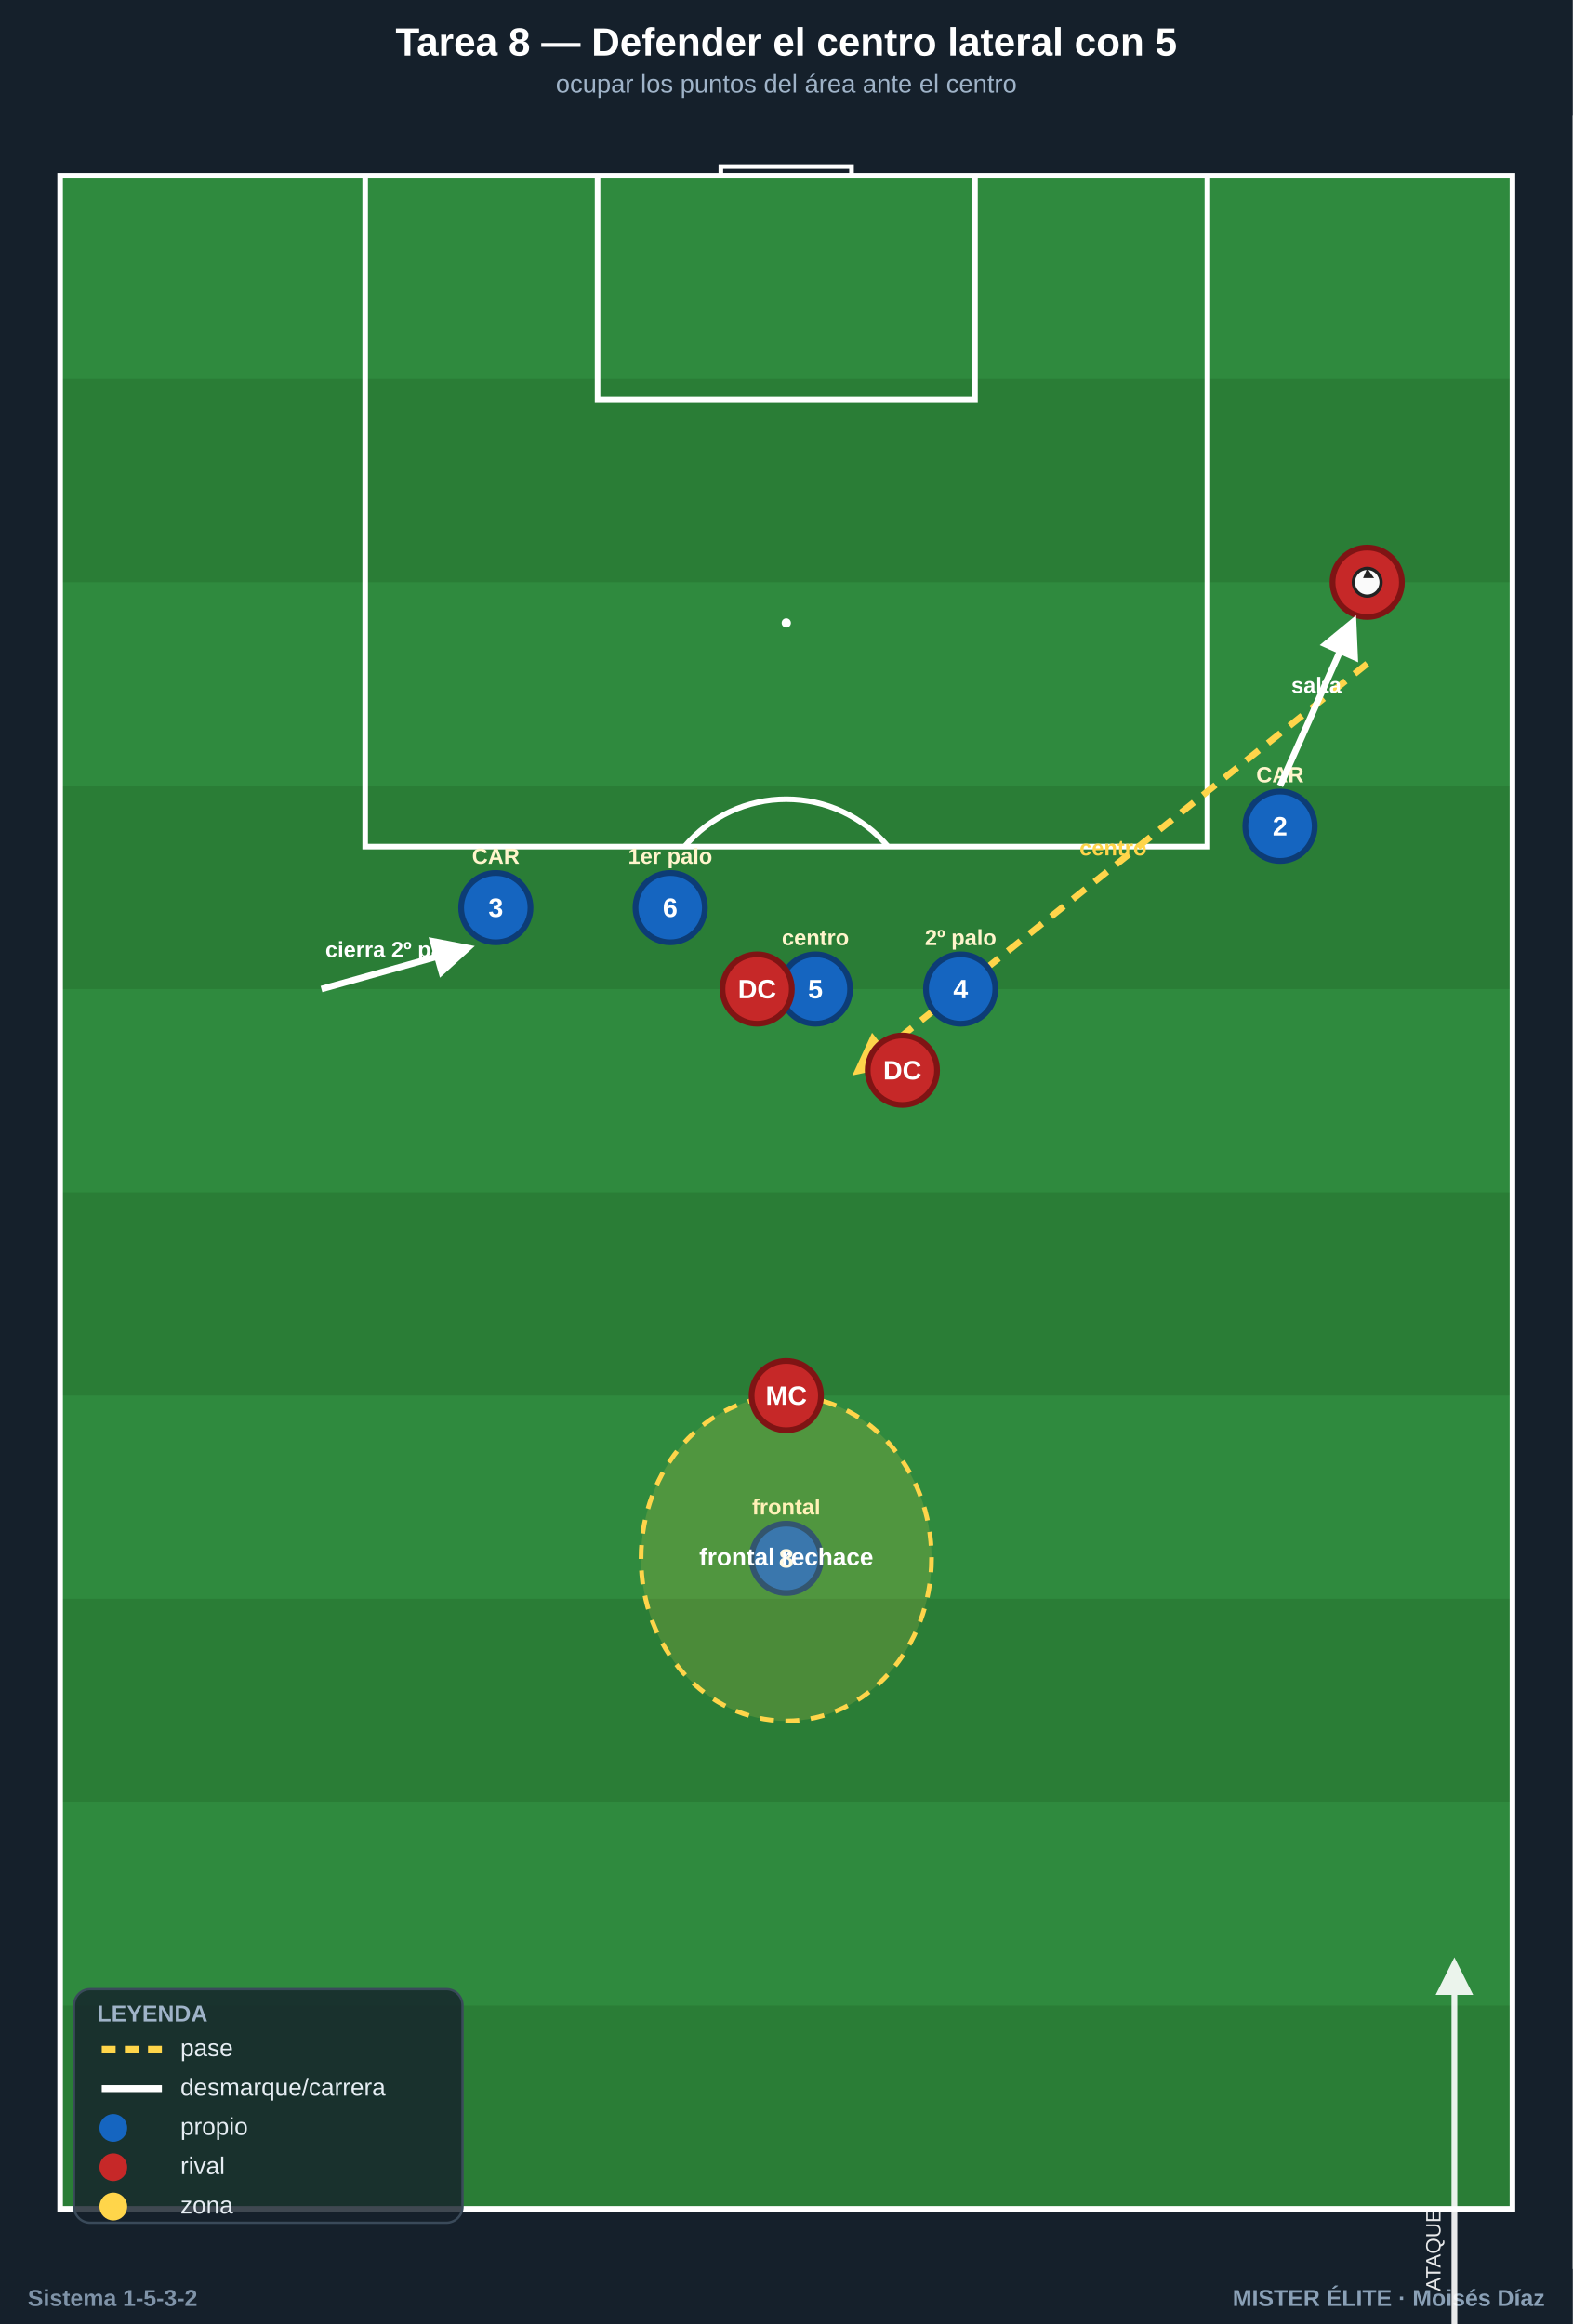
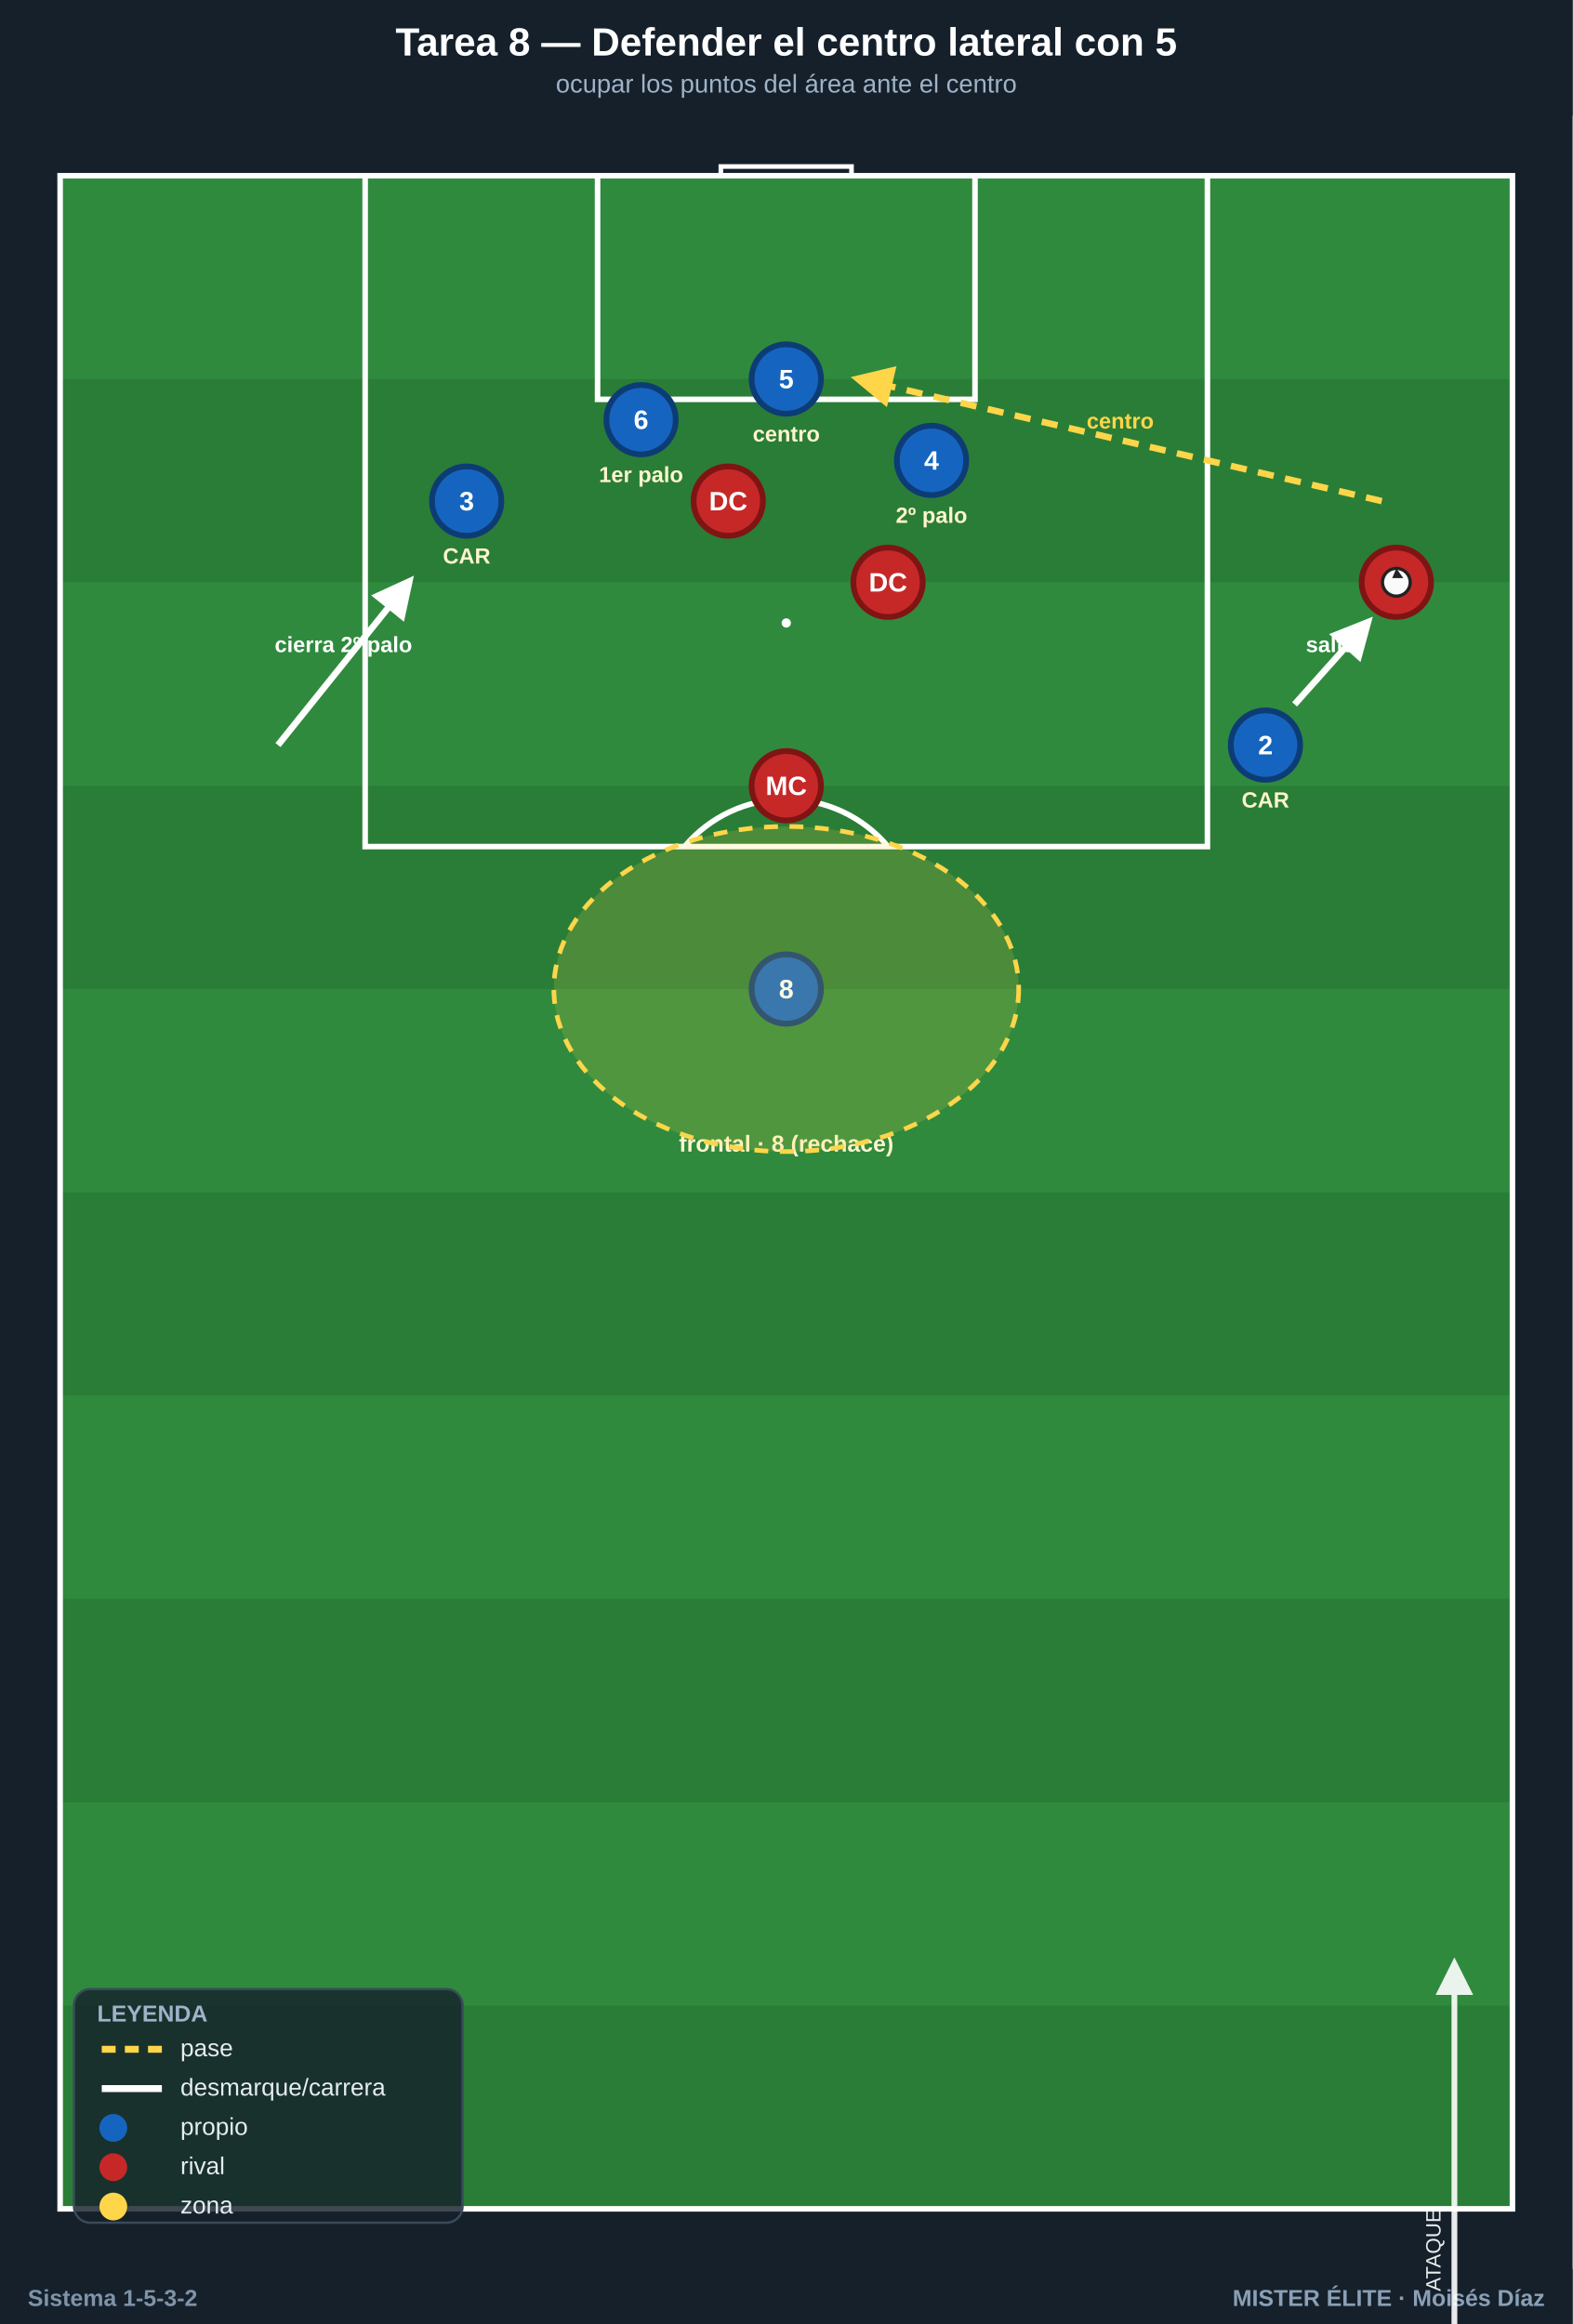
<svg xmlns="http://www.w3.org/2000/svg" viewBox="0 0 680 1005" width="680" height="1005" font-family="Segoe UI,Arial,sans-serif">
  <defs>
    <linearGradient id="sky" x1="0" y1="0" x2="0" y2="1">
      <stop offset="0" stop-color="#2f8a3e" />
      <stop offset="1" stop-color="#2b8139" />
    </linearGradient>
    <marker id="ah_pass" viewBox="0 0 10 10" refX="8" refY="5" markerWidth="6.5" markerHeight="6.5" orient="auto-start-reverse">
      <path d="M0,0 L10,5 L0,10 z" fill="#ffd54a" />
    </marker>
    <marker id="ah_run" viewBox="0 0 10 10" refX="8" refY="5" markerWidth="6.5" markerHeight="6.5" orient="auto-start-reverse">
      <path d="M0,0 L10,5 L0,10 z" fill="#ffffff" />
    </marker>
    <marker id="ah_drive" viewBox="0 0 10 10" refX="8" refY="5" markerWidth="6.5" markerHeight="6.5" orient="auto-start-reverse">
      <path d="M0,0 L10,5 L0,10 z" fill="#7ee0ff" />
    </marker>
    <marker id="ah_white" viewBox="0 0 10 10" refX="8" refY="5" markerWidth="6.5" markerHeight="6.5" orient="auto-start-reverse">
      <path d="M0,0 L10,5 L0,10 z" fill="#ffffff" />
    </marker>
  </defs>
  <rect x="0.0" y="0.0" width="680.0" height="1005.2" fill="#15202b" />
  <rect x="26.0" y="76.0" width="628.0" height="88.4" fill="#2f8a3e" />
  <rect x="26.0" y="163.9" width="628.0" height="88.4" fill="#2a7d36" />
  <rect x="26.0" y="251.8" width="628.0" height="88.4" fill="#2f8a3e" />
  <rect x="26.0" y="339.8" width="628.0" height="88.4" fill="#2a7d36" />
  <rect x="26.0" y="427.7" width="628.0" height="88.4" fill="#2f8a3e" />
  <rect x="26.0" y="515.6" width="628.0" height="88.4" fill="#2a7d36" />
  <rect x="26.0" y="603.5" width="628.0" height="88.4" fill="#2f8a3e" />
  <rect x="26.0" y="691.4" width="628.0" height="88.4" fill="#2a7d36" />
  <rect x="26.0" y="779.4" width="628.0" height="88.4" fill="#2f8a3e" />
  <rect x="26.0" y="867.3" width="628.0" height="88.4" fill="#2a7d36" />
  <rect x="26.0" y="76.0" width="628.0" height="879.2" fill="none" stroke="#ffffff" stroke-width="2.4" />
  <path d="M157.9,76.0 L157.9,366.1 L522.1,366.1 L522.1,76.0" fill="none" stroke="#ffffff" stroke-width="2.4" />
  <path d="M258.4,76.0 L258.4,172.7 L421.6,172.7 L421.6,76.0" fill="none" stroke="#ffffff" stroke-width="2.4" />
  <circle cx="340.0" cy="269.4" r="2.0" fill="#ffffff" />
  <rect x="311.7" y="72.0" width="56.5" height="4" fill="none" stroke="#ffffff" stroke-width="2" />
  <path d="M296.0,366.1 A57.5,57.5 0 0 1 384.0,366.1" fill="none" stroke="#ffffff" stroke-width="2.4" />
  <rect x="0.0" y="0.0" width="680.0" height="50.0" fill="#15202b" />
  <text x="340.0" y="24.0" font-family="Segoe UI,Arial,sans-serif" font-size="17" font-weight="800" fill="#ffffff" text-anchor="middle">Tarea 8 — Defender el centro lateral con 5</text>
  <text x="340.0" y="40.0" font-family="Segoe UI,Arial,sans-serif" font-size="11" font-weight="500" fill="#9fb3c8" text-anchor="middle">ocupar los puntos del área ante el centro</text>
  <rect x="0.0" y="981.2" width="680.0" height="24.0" fill="#15202b" />
  <text x="668.0" y="997.2" font-family="Segoe UI,Arial,sans-serif" font-size="10" font-weight="700" fill="#8aa0b6" text-anchor="end">MISTER ÉLITE · Moisés Díaz</text>
  <text x="12.0" y="997.2" font-family="Segoe UI,Arial,sans-serif" font-size="10" font-weight="600" fill="#7f93a8" text-anchor="start">Sistema 1-5-3-2</text>
  <g opacity="0.9">
    <line x1="628.9" y1="1060.7" x2="628.9" y2="849.7" stroke="#ffffff" stroke-width="2.5" marker-end="url(#ah_white)" />
    <text x="622.9" y="955.2" font-family="Segoe UI,Arial" font-size="9" fill="#ffffff" text-anchor="end" transform="rotate(-90 622.9 955.2)">ATAQUE</text>
  </g>
  <g>
-     <circle cx="591.2" cy="251.8" r="15" fill="#c62828" stroke="#7f1414" stroke-width="2.5" />
-     <text x="591.2" y="255.8" font-family="Segoe UI,Arial" font-size="11.5" font-weight="800" fill="#fff" text-anchor="middle">B</text>
+     <circle cx="603.8" cy="251.8" r="15" fill="#c62828" stroke="#7f1414" stroke-width="2.5" />
+     <text x="603.8" y="255.8" font-family="Segoe UI,Arial" font-size="11.5" font-weight="800" fill="#fff" text-anchor="middle">B</text>
  </g>
-   <circle cx="591.2" cy="251.8" r="6.0" fill="#fafafa" stroke="#222" stroke-width="1.4" />
-   <path d="M591.2,245.8 l3.0,4.2 l-4.8,0 z" fill="#222" />
-   <line x1="591.2" y1="287.0" x2="371.4" y2="462.8" stroke="#ffd54a" stroke-width="2.8" stroke-dasharray="7 5" marker-end="url(#ah_pass)" />
-   <text x="481.3" y="369.9" font-family="Segoe UI,Arial,sans-serif" font-size="9.5" font-weight="700" fill="#ffd54a" text-anchor="middle">centro</text>
+   <circle cx="603.8" cy="251.8" r="6.0" fill="#fafafa" stroke="#222" stroke-width="1.4" />
+   <path d="M603.8,245.8 l3.0,4.2 l-4.8,0 z" fill="#222" />
+   <line x1="597.5" y1="216.7" x2="371.4" y2="163.9" stroke="#ffd54a" stroke-width="2.8" stroke-dasharray="7 5" marker-end="url(#ah_pass)" />
+   <text x="484.4" y="185.3" font-family="Segoe UI,Arial,sans-serif" font-size="9.5" font-weight="700" fill="#ffd54a" text-anchor="middle">centro</text>
  <g>
-     <circle cx="553.5" cy="357.3" r="15" fill="#1565c0" stroke="#0d3c75" stroke-width="2.5" />
-     <text x="553.5" y="361.3" font-family="Segoe UI,Arial" font-size="11.5" font-weight="800" fill="#fff" text-anchor="middle">2</text>
+     <circle cx="547.2" cy="322.2" r="15" fill="#1565c0" stroke="#0d3c75" stroke-width="2.5" />
+     <text x="547.2" y="326.2" font-family="Segoe UI,Arial" font-size="11.5" font-weight="800" fill="#fff" text-anchor="middle">2</text>
  </g>
-   <text x="553.5" y="338.3" font-family="Segoe UI,Arial,sans-serif" font-size="9.5" font-weight="600" fill="#fff5cc" text-anchor="middle">CAR</text>
-   <line x1="553.5" y1="339.8" x2="584.9" y2="269.4" stroke="#ffffff" stroke-width="2.8" marker-end="url(#ah_run)" />
-   <text x="569.2" y="299.6" font-family="Segoe UI,Arial,sans-serif" font-size="9.5" font-weight="700" fill="#ffffff" text-anchor="middle">salta</text>
+   <text x="547.2" y="349.2" font-family="Segoe UI,Arial,sans-serif" font-size="9.5" font-weight="600" fill="#fff5cc" text-anchor="middle">CAR</text>
+   <line x1="559.8" y1="304.6" x2="591.2" y2="269.4" stroke="#ffffff" stroke-width="2.8" marker-end="url(#ah_run)" />
+   <text x="575.5" y="282.0" font-family="Segoe UI,Arial,sans-serif" font-size="9.5" font-weight="700" fill="#ffffff" text-anchor="middle">salta</text>
  <g>
-     <circle cx="289.8" cy="392.5" r="15" fill="#1565c0" stroke="#0d3c75" stroke-width="2.5" />
-     <text x="289.8" y="396.5" font-family="Segoe UI,Arial" font-size="11.5" font-weight="800" fill="#fff" text-anchor="middle">6</text>
+     <circle cx="277.2" cy="181.5" r="15" fill="#1565c0" stroke="#0d3c75" stroke-width="2.5" />
+     <text x="277.2" y="185.5" font-family="Segoe UI,Arial" font-size="11.5" font-weight="800" fill="#fff" text-anchor="middle">6</text>
  </g>
-   <text x="289.8" y="373.5" font-family="Segoe UI,Arial,sans-serif" font-size="9.5" font-weight="600" fill="#fff5cc" text-anchor="middle">1er palo</text>
+   <text x="277.2" y="208.5" font-family="Segoe UI,Arial,sans-serif" font-size="9.5" font-weight="600" fill="#fff5cc" text-anchor="middle">1er palo</text>
  <g>
-     <circle cx="352.6" cy="427.7" r="15" fill="#1565c0" stroke="#0d3c75" stroke-width="2.5" />
-     <text x="352.6" y="431.7" font-family="Segoe UI,Arial" font-size="11.5" font-weight="800" fill="#fff" text-anchor="middle">5</text>
+     <circle cx="340.0" cy="163.9" r="15" fill="#1565c0" stroke="#0d3c75" stroke-width="2.5" />
+     <text x="340.0" y="167.9" font-family="Segoe UI,Arial" font-size="11.5" font-weight="800" fill="#fff" text-anchor="middle">5</text>
  </g>
-   <text x="352.6" y="408.7" font-family="Segoe UI,Arial,sans-serif" font-size="9.5" font-weight="600" fill="#fff5cc" text-anchor="middle">centro</text>
+   <text x="340.0" y="190.9" font-family="Segoe UI,Arial,sans-serif" font-size="9.5" font-weight="600" fill="#fff5cc" text-anchor="middle">centro</text>
  <g>
-     <circle cx="415.4" cy="427.7" r="15" fill="#1565c0" stroke="#0d3c75" stroke-width="2.5" />
-     <text x="415.4" y="431.7" font-family="Segoe UI,Arial" font-size="11.5" font-weight="800" fill="#fff" text-anchor="middle">4</text>
+     <circle cx="402.8" cy="199.1" r="15" fill="#1565c0" stroke="#0d3c75" stroke-width="2.5" />
+     <text x="402.8" y="203.1" font-family="Segoe UI,Arial" font-size="11.5" font-weight="800" fill="#fff" text-anchor="middle">4</text>
  </g>
-   <text x="415.4" y="408.7" font-family="Segoe UI,Arial,sans-serif" font-size="9.5" font-weight="600" fill="#fff5cc" text-anchor="middle">2º palo</text>
+   <text x="402.8" y="226.1" font-family="Segoe UI,Arial,sans-serif" font-size="9.5" font-weight="600" fill="#fff5cc" text-anchor="middle">2º palo</text>
  <g>
-     <circle cx="214.4" cy="392.5" r="15" fill="#1565c0" stroke="#0d3c75" stroke-width="2.5" />
-     <text x="214.4" y="396.5" font-family="Segoe UI,Arial" font-size="11.5" font-weight="800" fill="#fff" text-anchor="middle">3</text>
+     <circle cx="201.8" cy="216.7" r="15" fill="#1565c0" stroke="#0d3c75" stroke-width="2.5" />
+     <text x="201.8" y="220.7" font-family="Segoe UI,Arial" font-size="11.5" font-weight="800" fill="#fff" text-anchor="middle">3</text>
  </g>
-   <text x="214.4" y="373.5" font-family="Segoe UI,Arial,sans-serif" font-size="9.5" font-weight="600" fill="#fff5cc" text-anchor="middle">CAR</text>
-   <line x1="139.0" y1="427.7" x2="201.8" y2="410.1" stroke="#ffffff" stroke-width="2.8" marker-end="url(#ah_run)" />
-   <text x="170.4" y="413.9" font-family="Segoe UI,Arial,sans-serif" font-size="9.5" font-weight="700" fill="#ffffff" text-anchor="middle">cierra 2º palo</text>
+   <text x="201.8" y="243.7" font-family="Segoe UI,Arial,sans-serif" font-size="9.5" font-weight="600" fill="#fff5cc" text-anchor="middle">CAR</text>
+   <line x1="120.2" y1="322.2" x2="176.7" y2="251.8" stroke="#ffffff" stroke-width="2.8" marker-end="url(#ah_run)" />
+   <text x="148.5" y="282.0" font-family="Segoe UI,Arial,sans-serif" font-size="9.5" font-weight="700" fill="#ffffff" text-anchor="middle">cierra 2º palo</text>
  <g>
-     <circle cx="340.0" cy="673.9" r="15" fill="#1565c0" stroke="#0d3c75" stroke-width="2.5" />
-     <text x="340.0" y="677.9" font-family="Segoe UI,Arial" font-size="11.5" font-weight="800" fill="#fff" text-anchor="middle">8</text>
+     <circle cx="340.0" cy="427.7" r="15" fill="#1565c0" stroke="#0d3c75" stroke-width="2.5" />
+     <text x="340.0" y="431.7" font-family="Segoe UI,Arial" font-size="11.5" font-weight="800" fill="#fff" text-anchor="middle">8</text>
  </g>
-   <text x="340.0" y="654.9" font-family="Segoe UI,Arial,sans-serif" font-size="9.5" font-weight="600" fill="#fff5cc" text-anchor="middle">frontal</text>
-   <ellipse cx="340.0" cy="673.9" rx="62.8" ry="70.3" fill="#ffd54a" fill-opacity="0.16" stroke="#ffd54a" stroke-width="2" stroke-dasharray="6 5" />
-   <text x="340.0" y="676.9" font-family="Segoe UI,Arial,sans-serif" font-size="10.5" font-weight="700" fill="#fff" text-anchor="middle">frontal rechace</text>
+   <text x="340.0" y="498.0" font-family="Segoe UI,Arial,sans-serif" font-size="10" font-weight="600" fill="#fff5cc" text-anchor="middle">frontal · 8 (rechace)</text>
+   <ellipse cx="340.0" cy="427.7" rx="100.5" ry="70.3" fill="#ffd54a" fill-opacity="0.16" stroke="#ffd54a" stroke-width="2" stroke-dasharray="6 5" />
  <g>
-     <circle cx="327.4" cy="427.7" r="15" fill="#c62828" stroke="#7f1414" stroke-width="2.5" />
-     <text x="327.4" y="431.7" font-family="Segoe UI,Arial" font-size="11.5" font-weight="800" fill="#fff" text-anchor="middle">DC</text>
+     <circle cx="314.9" cy="216.7" r="15" fill="#c62828" stroke="#7f1414" stroke-width="2.5" />
+     <text x="314.9" y="220.7" font-family="Segoe UI,Arial" font-size="11.5" font-weight="800" fill="#fff" text-anchor="middle">DC</text>
  </g>
  <g>
-     <circle cx="390.2" cy="462.8" r="15" fill="#c62828" stroke="#7f1414" stroke-width="2.5" />
-     <text x="390.2" y="466.8" font-family="Segoe UI,Arial" font-size="11.5" font-weight="800" fill="#fff" text-anchor="middle">DC</text>
+     <circle cx="384.0" cy="251.8" r="15" fill="#c62828" stroke="#7f1414" stroke-width="2.5" />
+     <text x="384.0" y="255.8" font-family="Segoe UI,Arial" font-size="11.5" font-weight="800" fill="#fff" text-anchor="middle">DC</text>
  </g>
  <g>
-     <circle cx="340.0" cy="603.5" r="15" fill="#c62828" stroke="#7f1414" stroke-width="2.5" />
-     <text x="340.0" y="607.5" font-family="Segoe UI,Arial" font-size="11.5" font-weight="800" fill="#fff" text-anchor="middle">MC</text>
+     <circle cx="340.0" cy="339.8" r="15" fill="#c62828" stroke="#7f1414" stroke-width="2.5" />
+     <text x="340.0" y="343.8" font-family="Segoe UI,Arial" font-size="11.5" font-weight="800" fill="#fff" text-anchor="middle">MC</text>
  </g>
  <g>
    <rect x="32" y="860.2" width="168" height="101" rx="7" fill="#15202b" fill-opacity="0.82" stroke="#3a4a5a" stroke-width="1" />
    <text x="42" y="874.2" font-family="Segoe UI,Arial" font-size="10" font-weight="800" fill="#9fb3c8">LEYENDA</text>
    <line x1="44" y1="886.2" x2="70" y2="886.2" stroke="#ffd54a" stroke-width="3" stroke-dasharray="6 4" />
    <text x="78" y="889.2" font-family="Segoe UI,Arial" font-size="10.5" fill="#e6edf3">pase</text>
    <line x1="44" y1="903.2" x2="70" y2="903.2" stroke="#ffffff" stroke-width="3" />
    <text x="78" y="906.2" font-family="Segoe UI,Arial" font-size="10.5" fill="#e6edf3">desmarque/carrera</text>
    <circle cx="49" cy="920.2" r="6" fill="#1565c0" />
    <text x="78" y="923.2" font-family="Segoe UI,Arial" font-size="10.5" fill="#e6edf3">propio</text>
    <circle cx="49" cy="937.2" r="6" fill="#c62828" />
    <text x="78" y="940.2" font-family="Segoe UI,Arial" font-size="10.5" fill="#e6edf3">rival</text>
    <circle cx="49" cy="954.2" r="6" fill="#ffd54a" />
    <text x="78" y="957.2" font-family="Segoe UI,Arial" font-size="10.5" fill="#e6edf3">zona</text>
  </g>
</svg>
